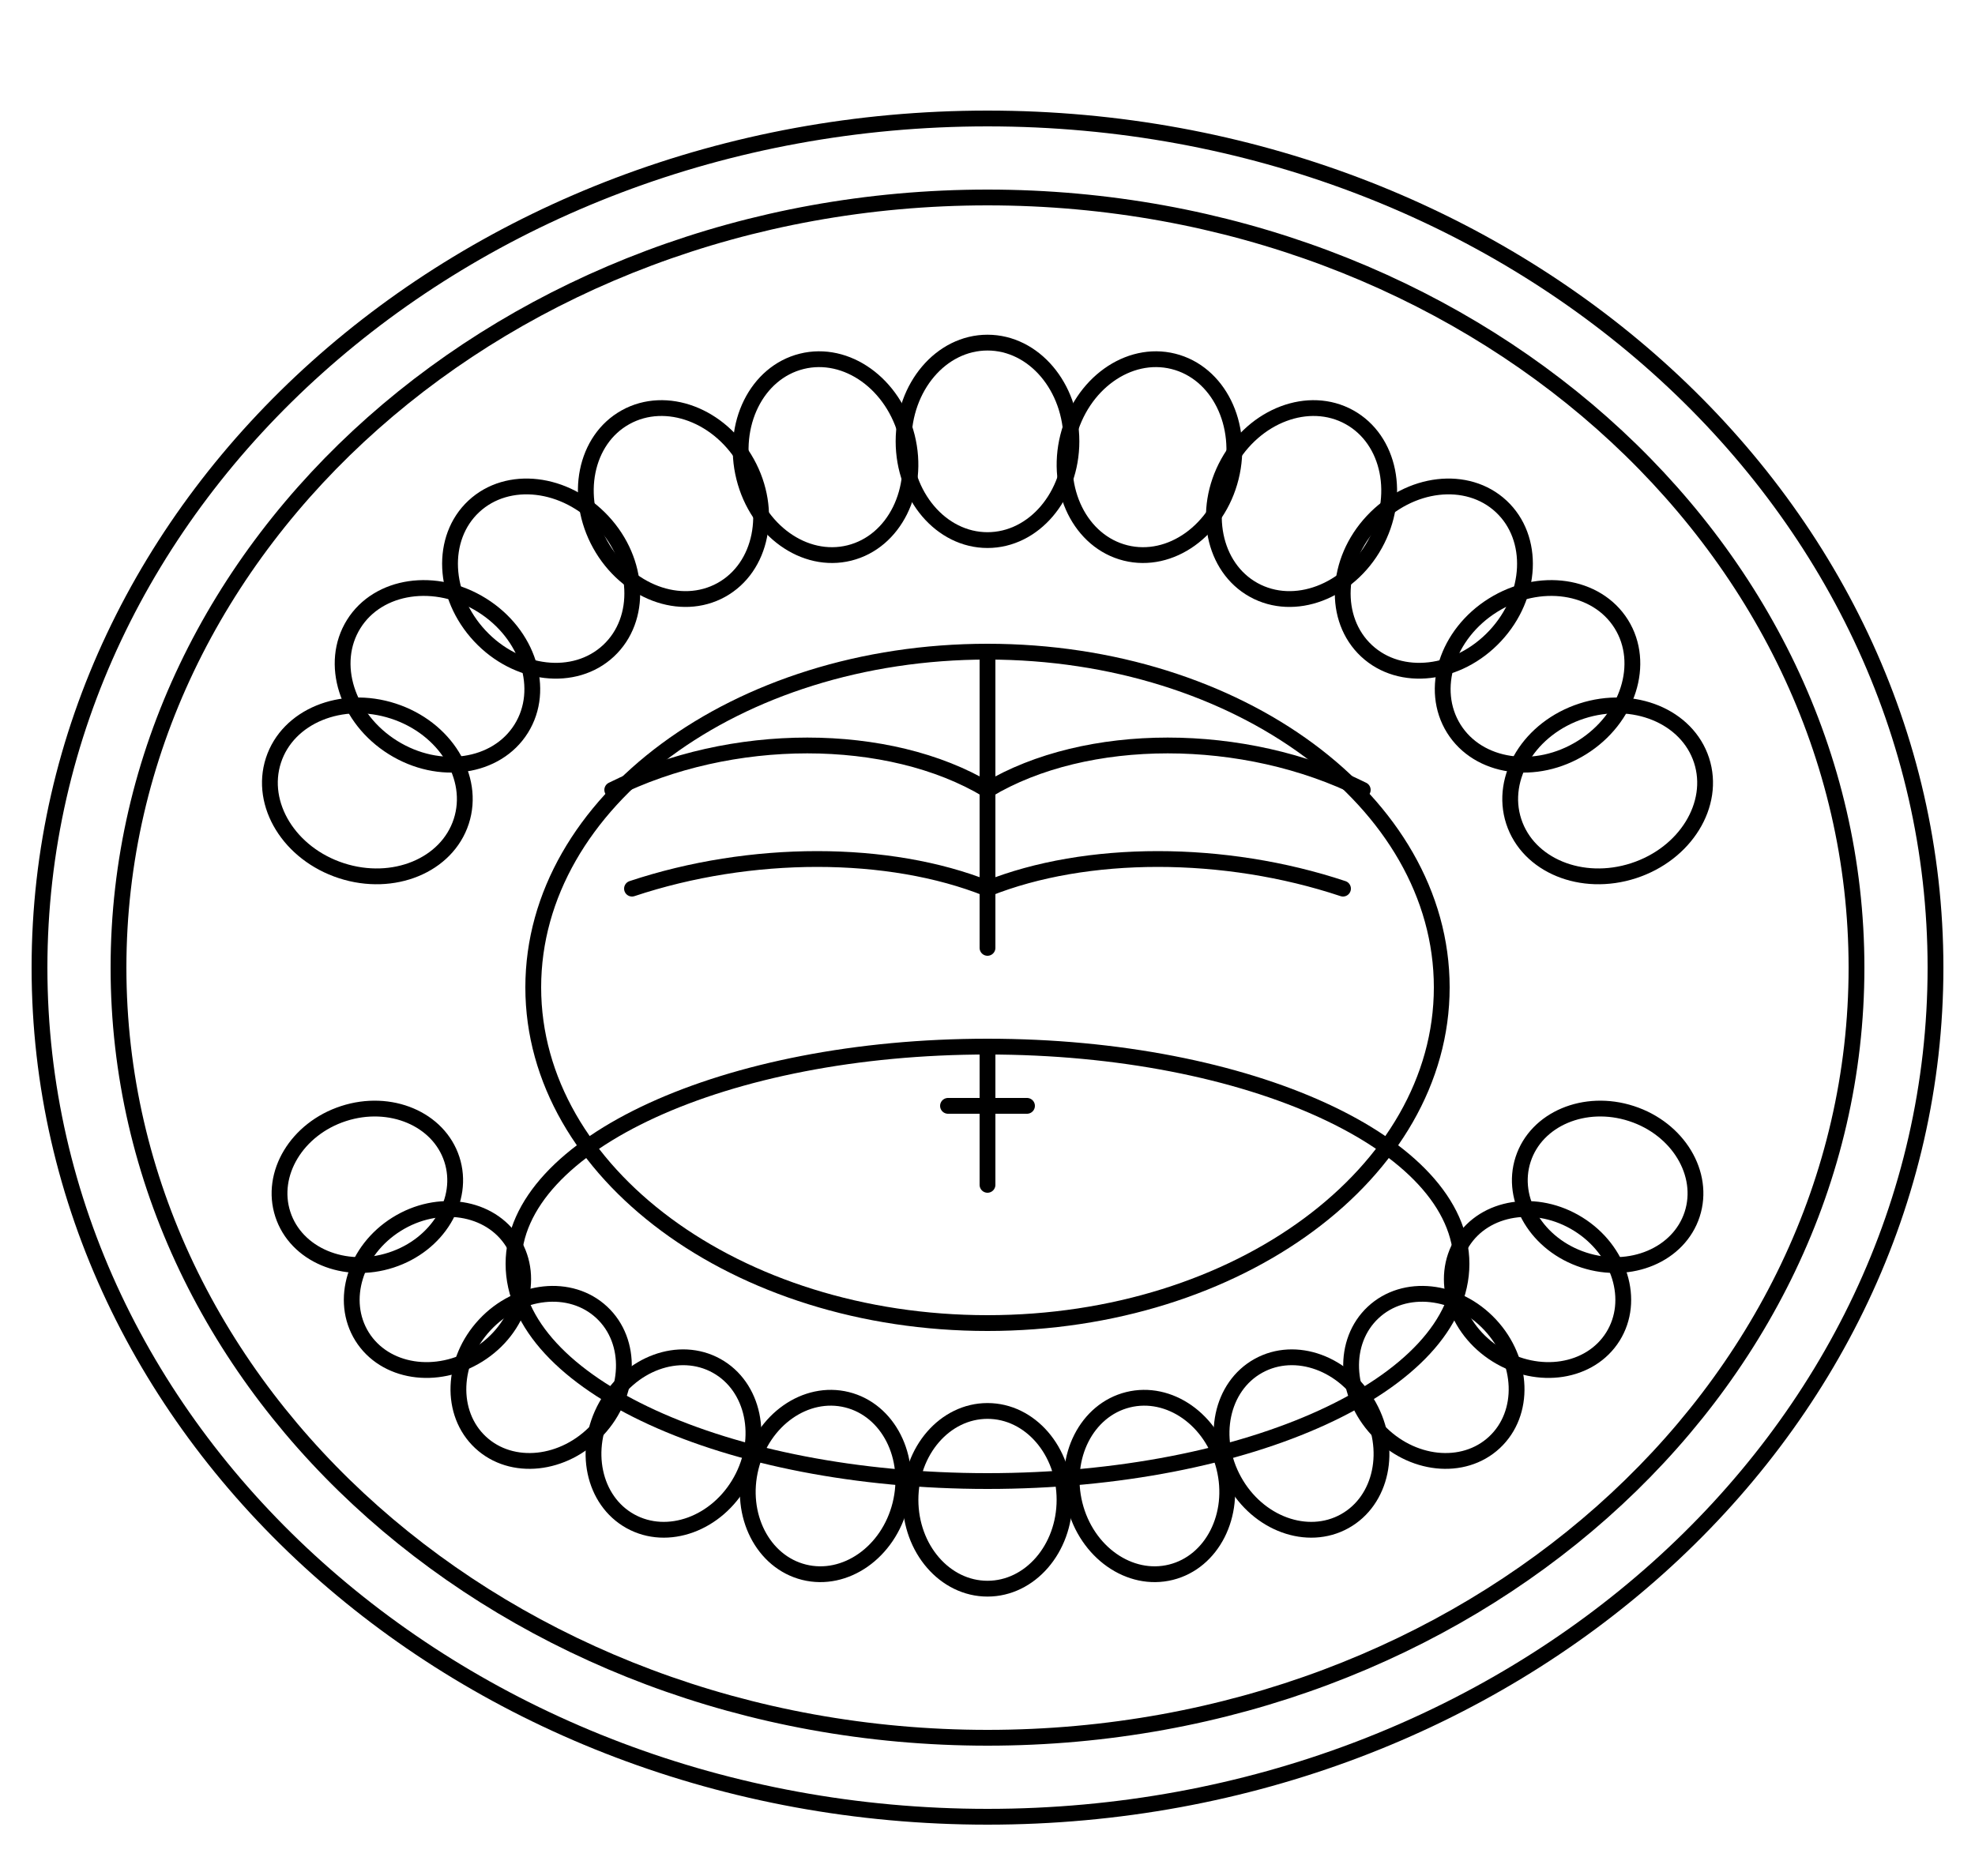
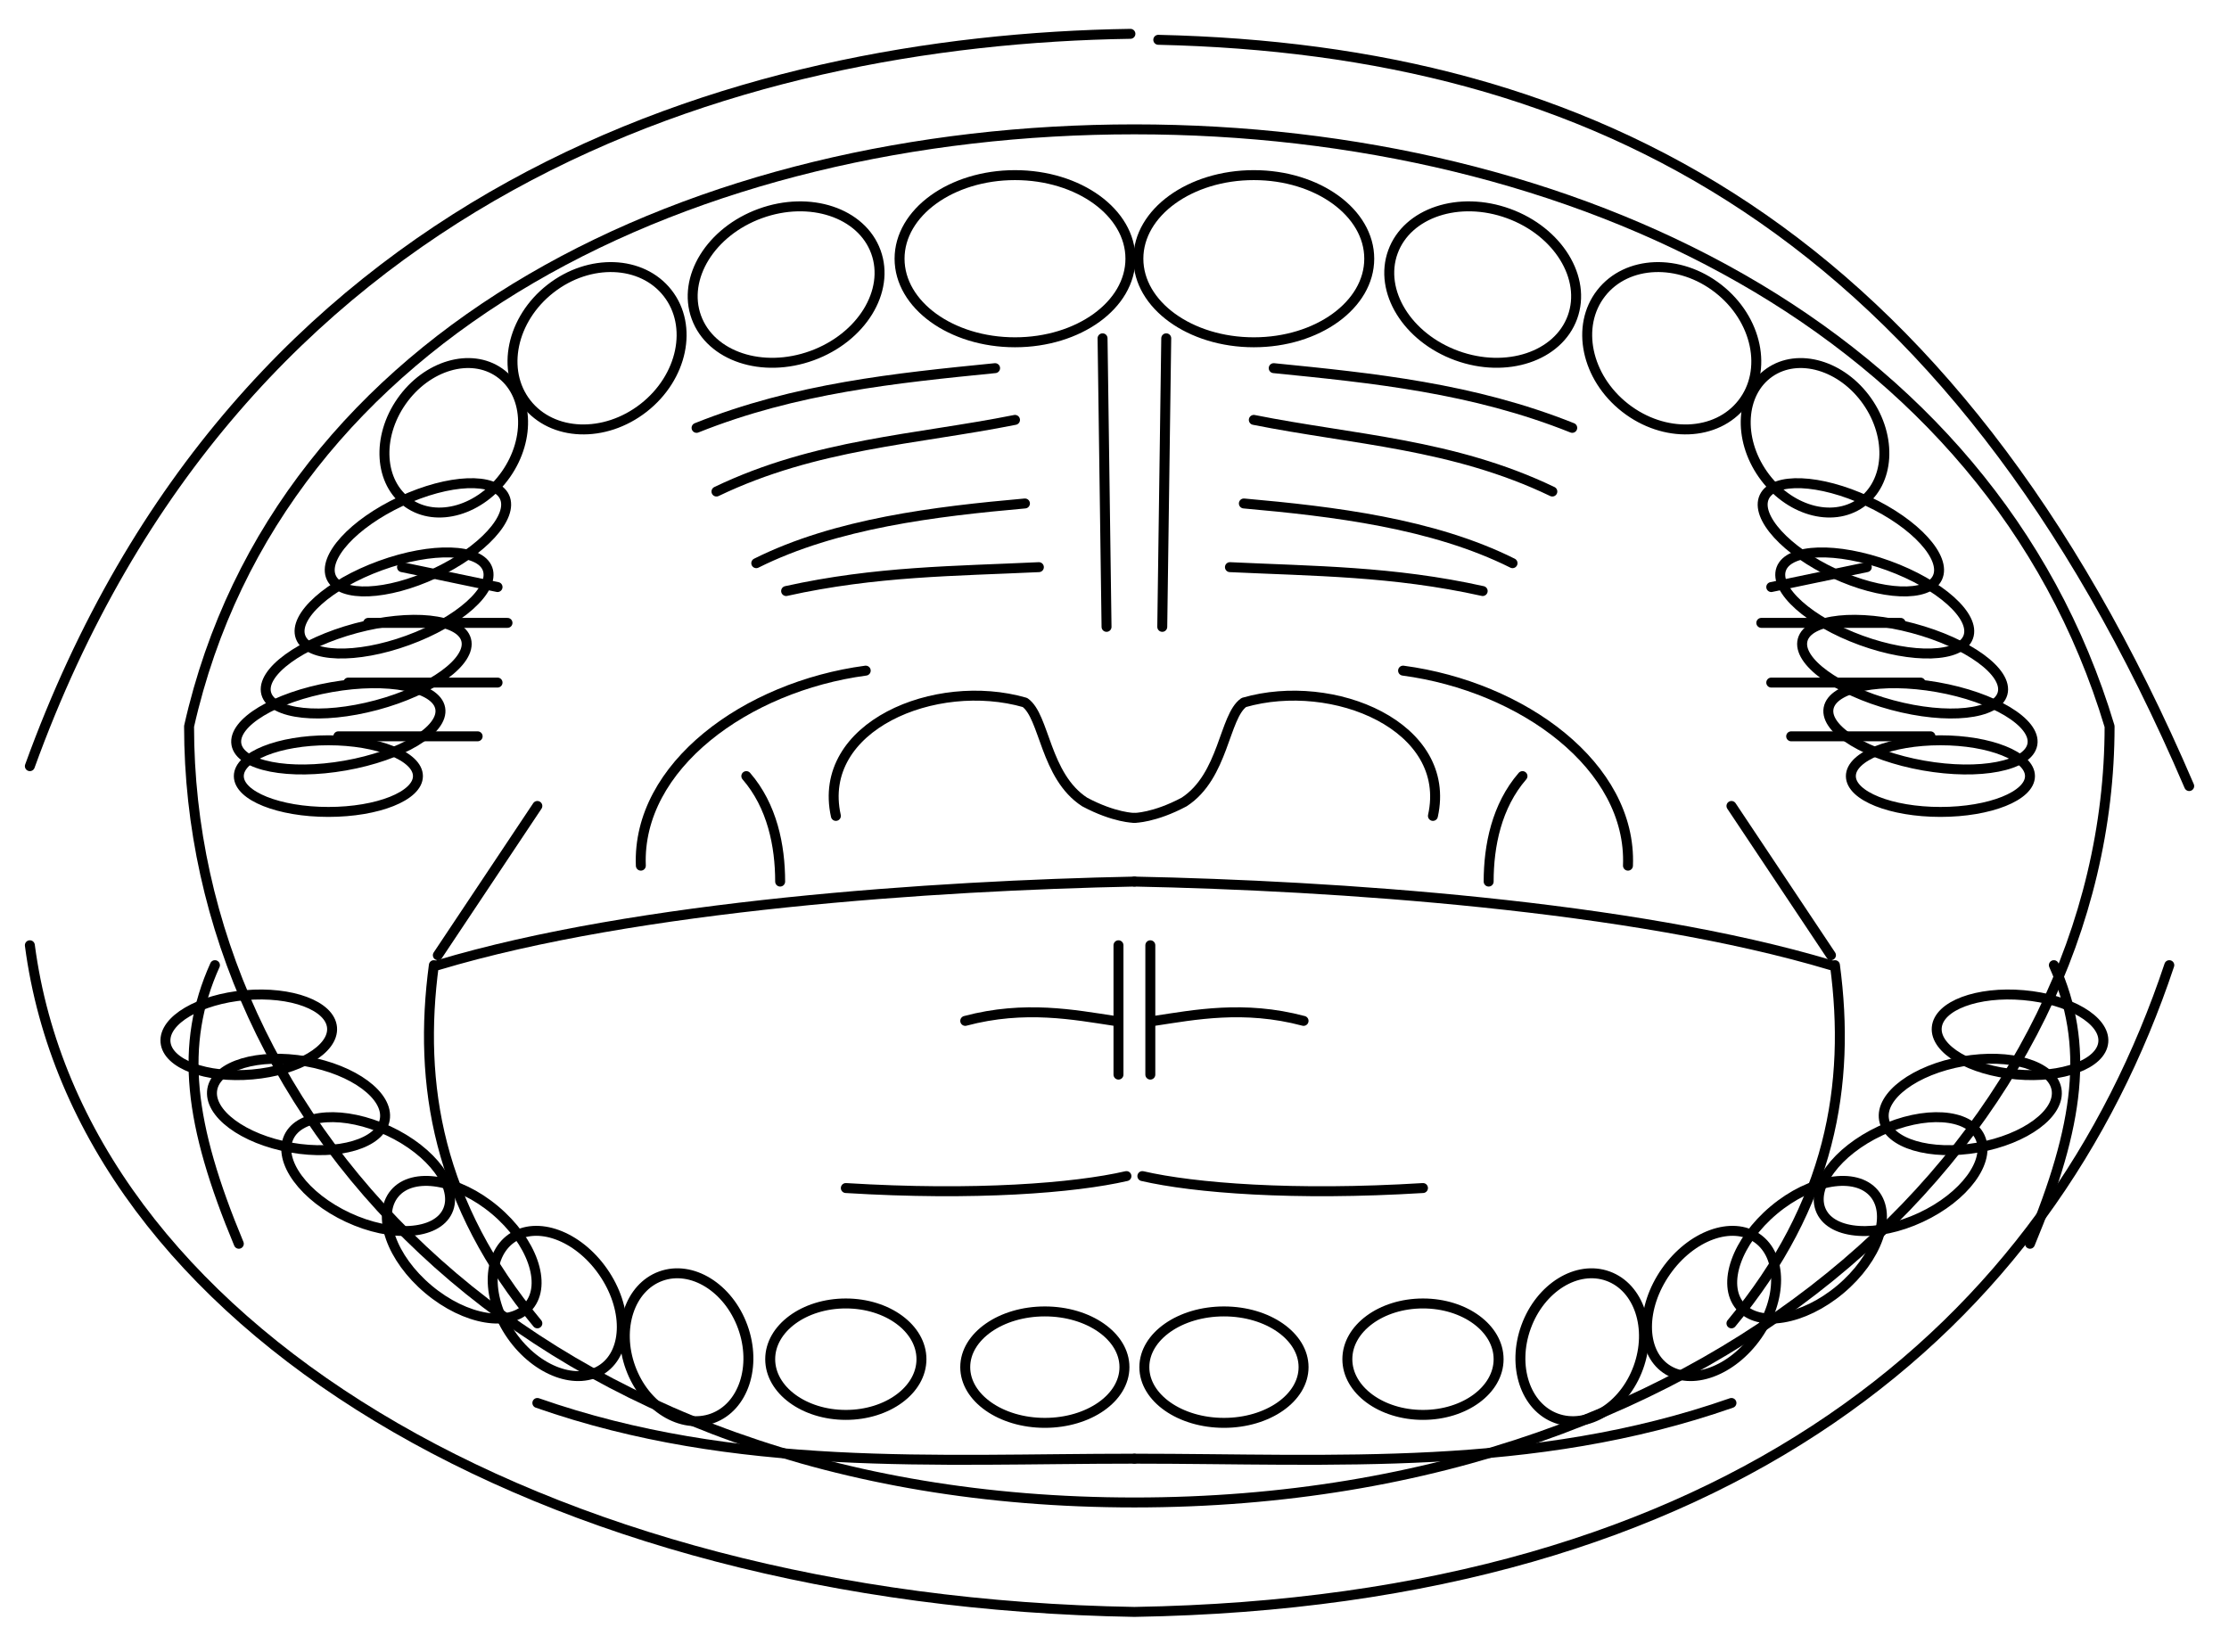
- <svg xmlns="http://www.w3.org/2000/svg" viewBox="0 0 200 190" fill="none" stroke="#000" stroke-width="1.6" stroke-linecap="round">
-   <ellipse cx="100" cy="98" rx="96" ry="86" />
-   <ellipse cx="100" cy="98" rx="88" ry="78" />
-   <ellipse cx="37.2" cy="80.1" rx="8.5" ry="10" transform="rotate(-72 37.2 80.1)" />
-   <ellipse cx="44.3" cy="68.5" rx="8.5" ry="10" transform="rotate(-58 44.3 68.5)" />
-   <ellipse cx="54.8" cy="58.6" rx="8.5" ry="10" transform="rotate(-43 54.8 58.6)" />
-   <ellipse cx="68.2" cy="51.0" rx="8.5" ry="10" transform="rotate(-29 68.2 51.0)" />
-   <ellipse cx="83.6" cy="46.3" rx="8.5" ry="10" transform="rotate(-14 83.6 46.3)" />
-   <ellipse cx="100.0" cy="44.7" rx="8.5" ry="10" transform="rotate(0 100.0 44.7)" />
-   <ellipse cx="116.4" cy="46.3" rx="8.5" ry="10" transform="rotate(14 116.4 46.3)" />
-   <ellipse cx="131.8" cy="51.0" rx="8.5" ry="10" transform="rotate(29 131.8 51.0)" />
-   <ellipse cx="145.2" cy="58.6" rx="8.5" ry="10" transform="rotate(43 145.2 58.6)" />
-   <ellipse cx="155.7" cy="68.5" rx="8.5" ry="10" transform="rotate(58 155.7 68.5)" />
-   <ellipse cx="162.8" cy="80.1" rx="8.5" ry="10" transform="rotate(72 162.8 80.1)" />
-   <ellipse cx="162.8" cy="120.2" rx="7.8" ry="9" transform="rotate(-252 162.8 120.2)" />
-   <ellipse cx="155.7" cy="130.6" rx="7.8" ry="9" transform="rotate(-238 155.7 130.6)" />
-   <ellipse cx="145.2" cy="139.5" rx="7.8" ry="9" transform="rotate(-223 145.2 139.5)" />
-   <ellipse cx="131.8" cy="146.2" rx="7.8" ry="9" transform="rotate(-209 131.8 146.2)" />
-   <ellipse cx="116.4" cy="150.5" rx="7.8" ry="9" transform="rotate(-194 116.4 150.5)" />
-   <ellipse cx="100.0" cy="151.9" rx="7.8" ry="9" transform="rotate(-180 100.0 151.9)" />
-   <ellipse cx="83.6" cy="150.5" rx="7.8" ry="9" transform="rotate(-166 83.6 150.5)" />
-   <ellipse cx="68.2" cy="146.2" rx="7.8" ry="9" transform="rotate(-151 68.2 146.2)" />
-   <ellipse cx="54.8" cy="139.5" rx="7.8" ry="9" transform="rotate(-137 54.8 139.5)" />
-   <ellipse cx="44.3" cy="130.6" rx="7.8" ry="9" transform="rotate(-122 44.3 130.6)" />
-   <ellipse cx="37.2" cy="120.2" rx="7.8" ry="9" transform="rotate(-108 37.2 120.2)" />
-   <ellipse cx="100" cy="100" rx="46" ry="34" />
-   <path d="M100 66V96M96 112H104M100 106V120" />
-   <ellipse cx="100" cy="128" rx="48" ry="22" />
-   <path d="M62 80C74 74 90 74 100 80C110 74 126 74 138 80M64 90C76 86 90 86 100 90C110 86 124 86 136 90" />
+ <svg xmlns="http://www.w3.org/2000/svg" viewBox="30 35 1120 830" fill="none" stroke="#000" stroke-width="5" stroke-linecap="round" stroke-linejoin="round">
+   <path d="M45 420C150 130 400 55 598 52" />
+   <path d="M612 55C830 60 1010 150 1130 430" />
+   <path d="M45 510C70 700 300 840 600 845C900 840 1060 700 1120 520" />
+   <path d="M125 400C170 200 380 100 600 100C820 100 1030 200 1090 400C1090 600 900 790 600 790C300 790 125 600 125 400Z" />
+   <g id="h">
+     <ellipse cx="540" cy="165" rx="58" ry="42" transform="rotate(0 540 165)" />
+     <ellipse cx="425" cy="178" rx="48" ry="38" transform="rotate(-20 425 178)" />
+     <ellipse cx="330" cy="210" rx="45" ry="38" transform="rotate(-38 330 210)" />
+     <ellipse cx="258" cy="255" rx="40" ry="32" transform="rotate(-55 258 255)" />
+     <ellipse cx="240" cy="305" rx="48" ry="20" transform="rotate(-25 240 305)" />
+     <ellipse cx="228" cy="338" rx="50" ry="20" transform="rotate(-20 228 338)" />
+     <ellipse cx="214" cy="370" rx="52" ry="20" transform="rotate(-15 214 370)" />
+     <ellipse cx="200" cy="400" rx="52" ry="20" transform="rotate(-10 200 400)" />
+     <ellipse cx="195" cy="425" rx="45" ry="18" transform="rotate(0 195 425)" />
+     <ellipse cx="155" cy="555" rx="42" ry="20" transform="rotate(-5 155 555)" />
+     <ellipse cx="180" cy="590" rx="44" ry="22" transform="rotate(10 180 590)" />
+     <ellipse cx="215" cy="625" rx="44" ry="24" transform="rotate(25 215 625)" />
+     <ellipse cx="262" cy="663" rx="44" ry="26" transform="rotate(40 262 663)" />
+     <ellipse cx="310" cy="690" rx="40" ry="28" transform="rotate(55 310 690)" />
+     <ellipse cx="375" cy="712" rx="38" ry="30" transform="rotate(70 375 712)" />
+     <ellipse cx="455" cy="718" rx="38" ry="28" transform="rotate(0 455 718)" />
+     <ellipse cx="555" cy="722" rx="40" ry="28" transform="rotate(0 555 722)" />
+     <path d="M215 348H285M205 378H280M200 405H270M232 320L280 330" />
+     <path d="M584 205L586 350" />
+     <path d="M380 250C430 230 480 225 530 220" />
+     <path d="M390 282C440 258 490 256 540 246" />
+     <path d="M410 318C450 298 500 292 545 288" />
+     <path d="M425 332C470 322 510 322 552 320" />
+     <path d="M450 445C440 400 500 375 545 388C555 395 555 425 575 438C590 446 600 446 600 446" />
+     <path d="M352 470C350 420 405 380 465 372" />
+     <path d="M405 425C418 440 422 460 422 478" />
+     <path d="M300 440L250 515" />
+     <path d="M250 520C350 490 500 480 600 478" />
+     <path d="M248 520C240 580 250 640 300 700" />
+     <path d="M592 510V575" />
+     <path d="M515 548C545 540 570 545 590 548" />
+     <path d="M455 632C520 636 570 632 596 626" />
+     <path d="M300 740C400 775 500 768 600 768" />
+     <path d="M138 520C120 560 125 600 150 660" />
+   </g>
+   <use href="#h" transform="translate(1200 0) scale(-1 1)" />
</svg>
